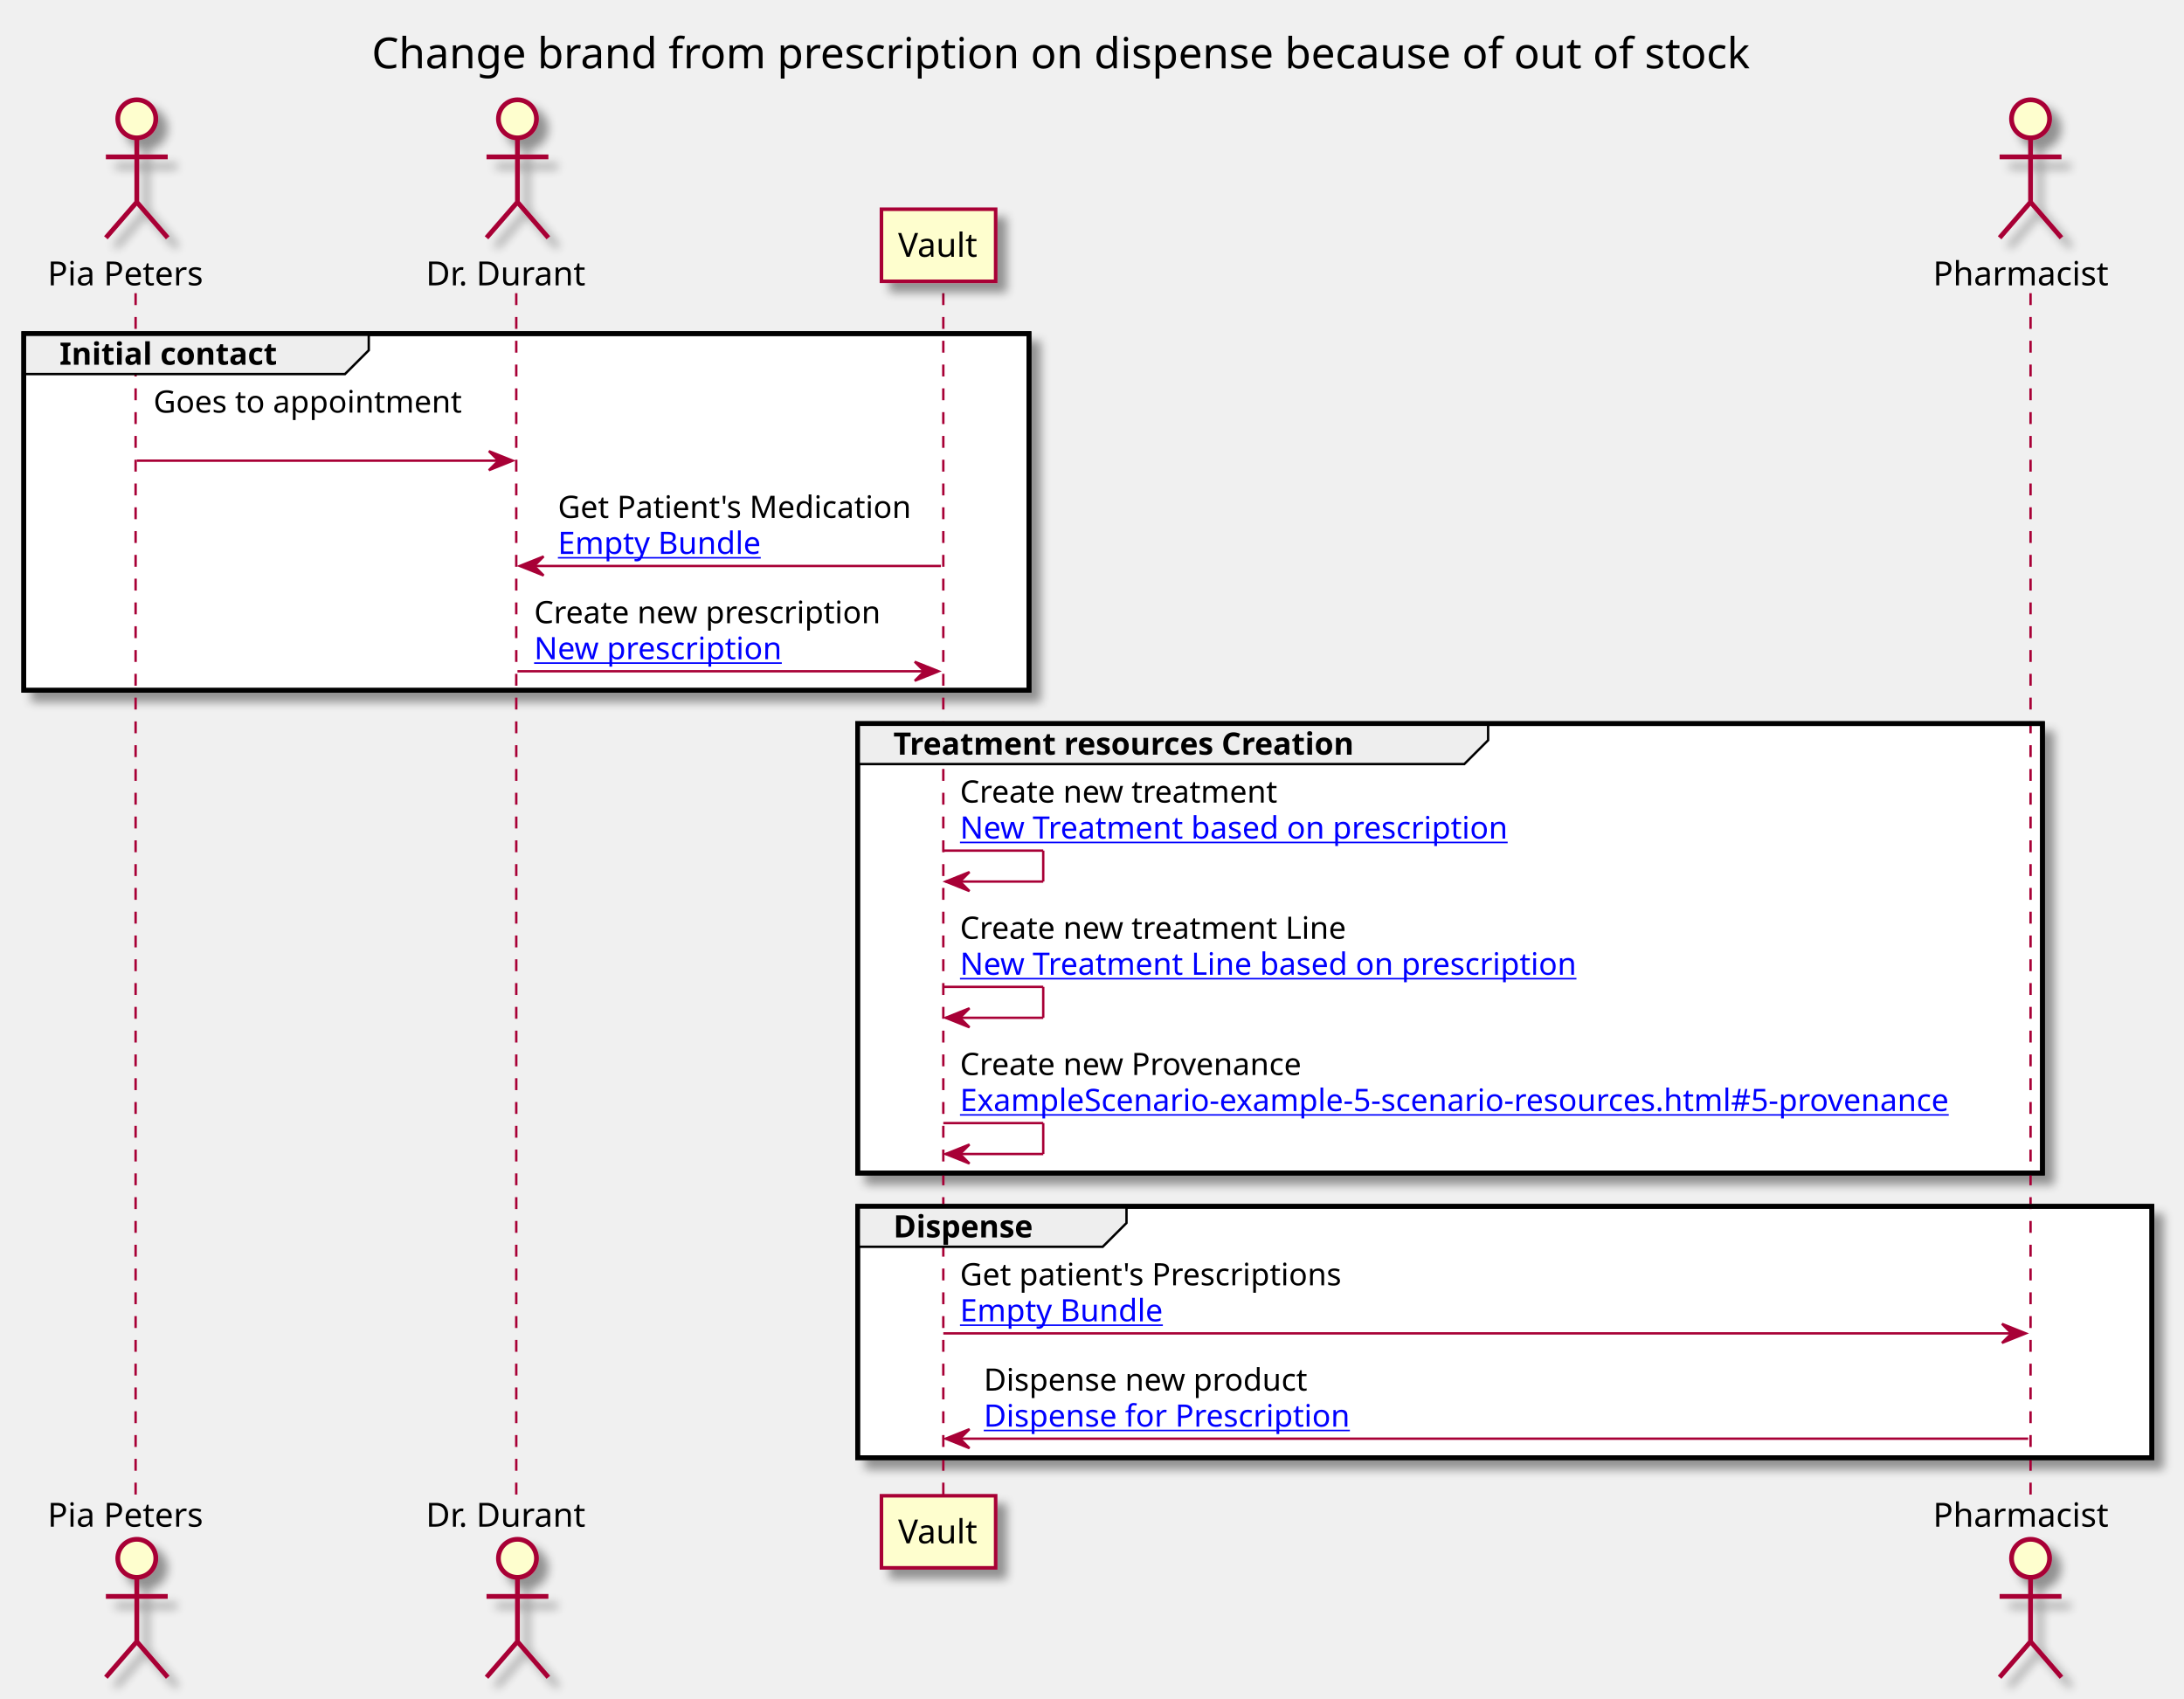
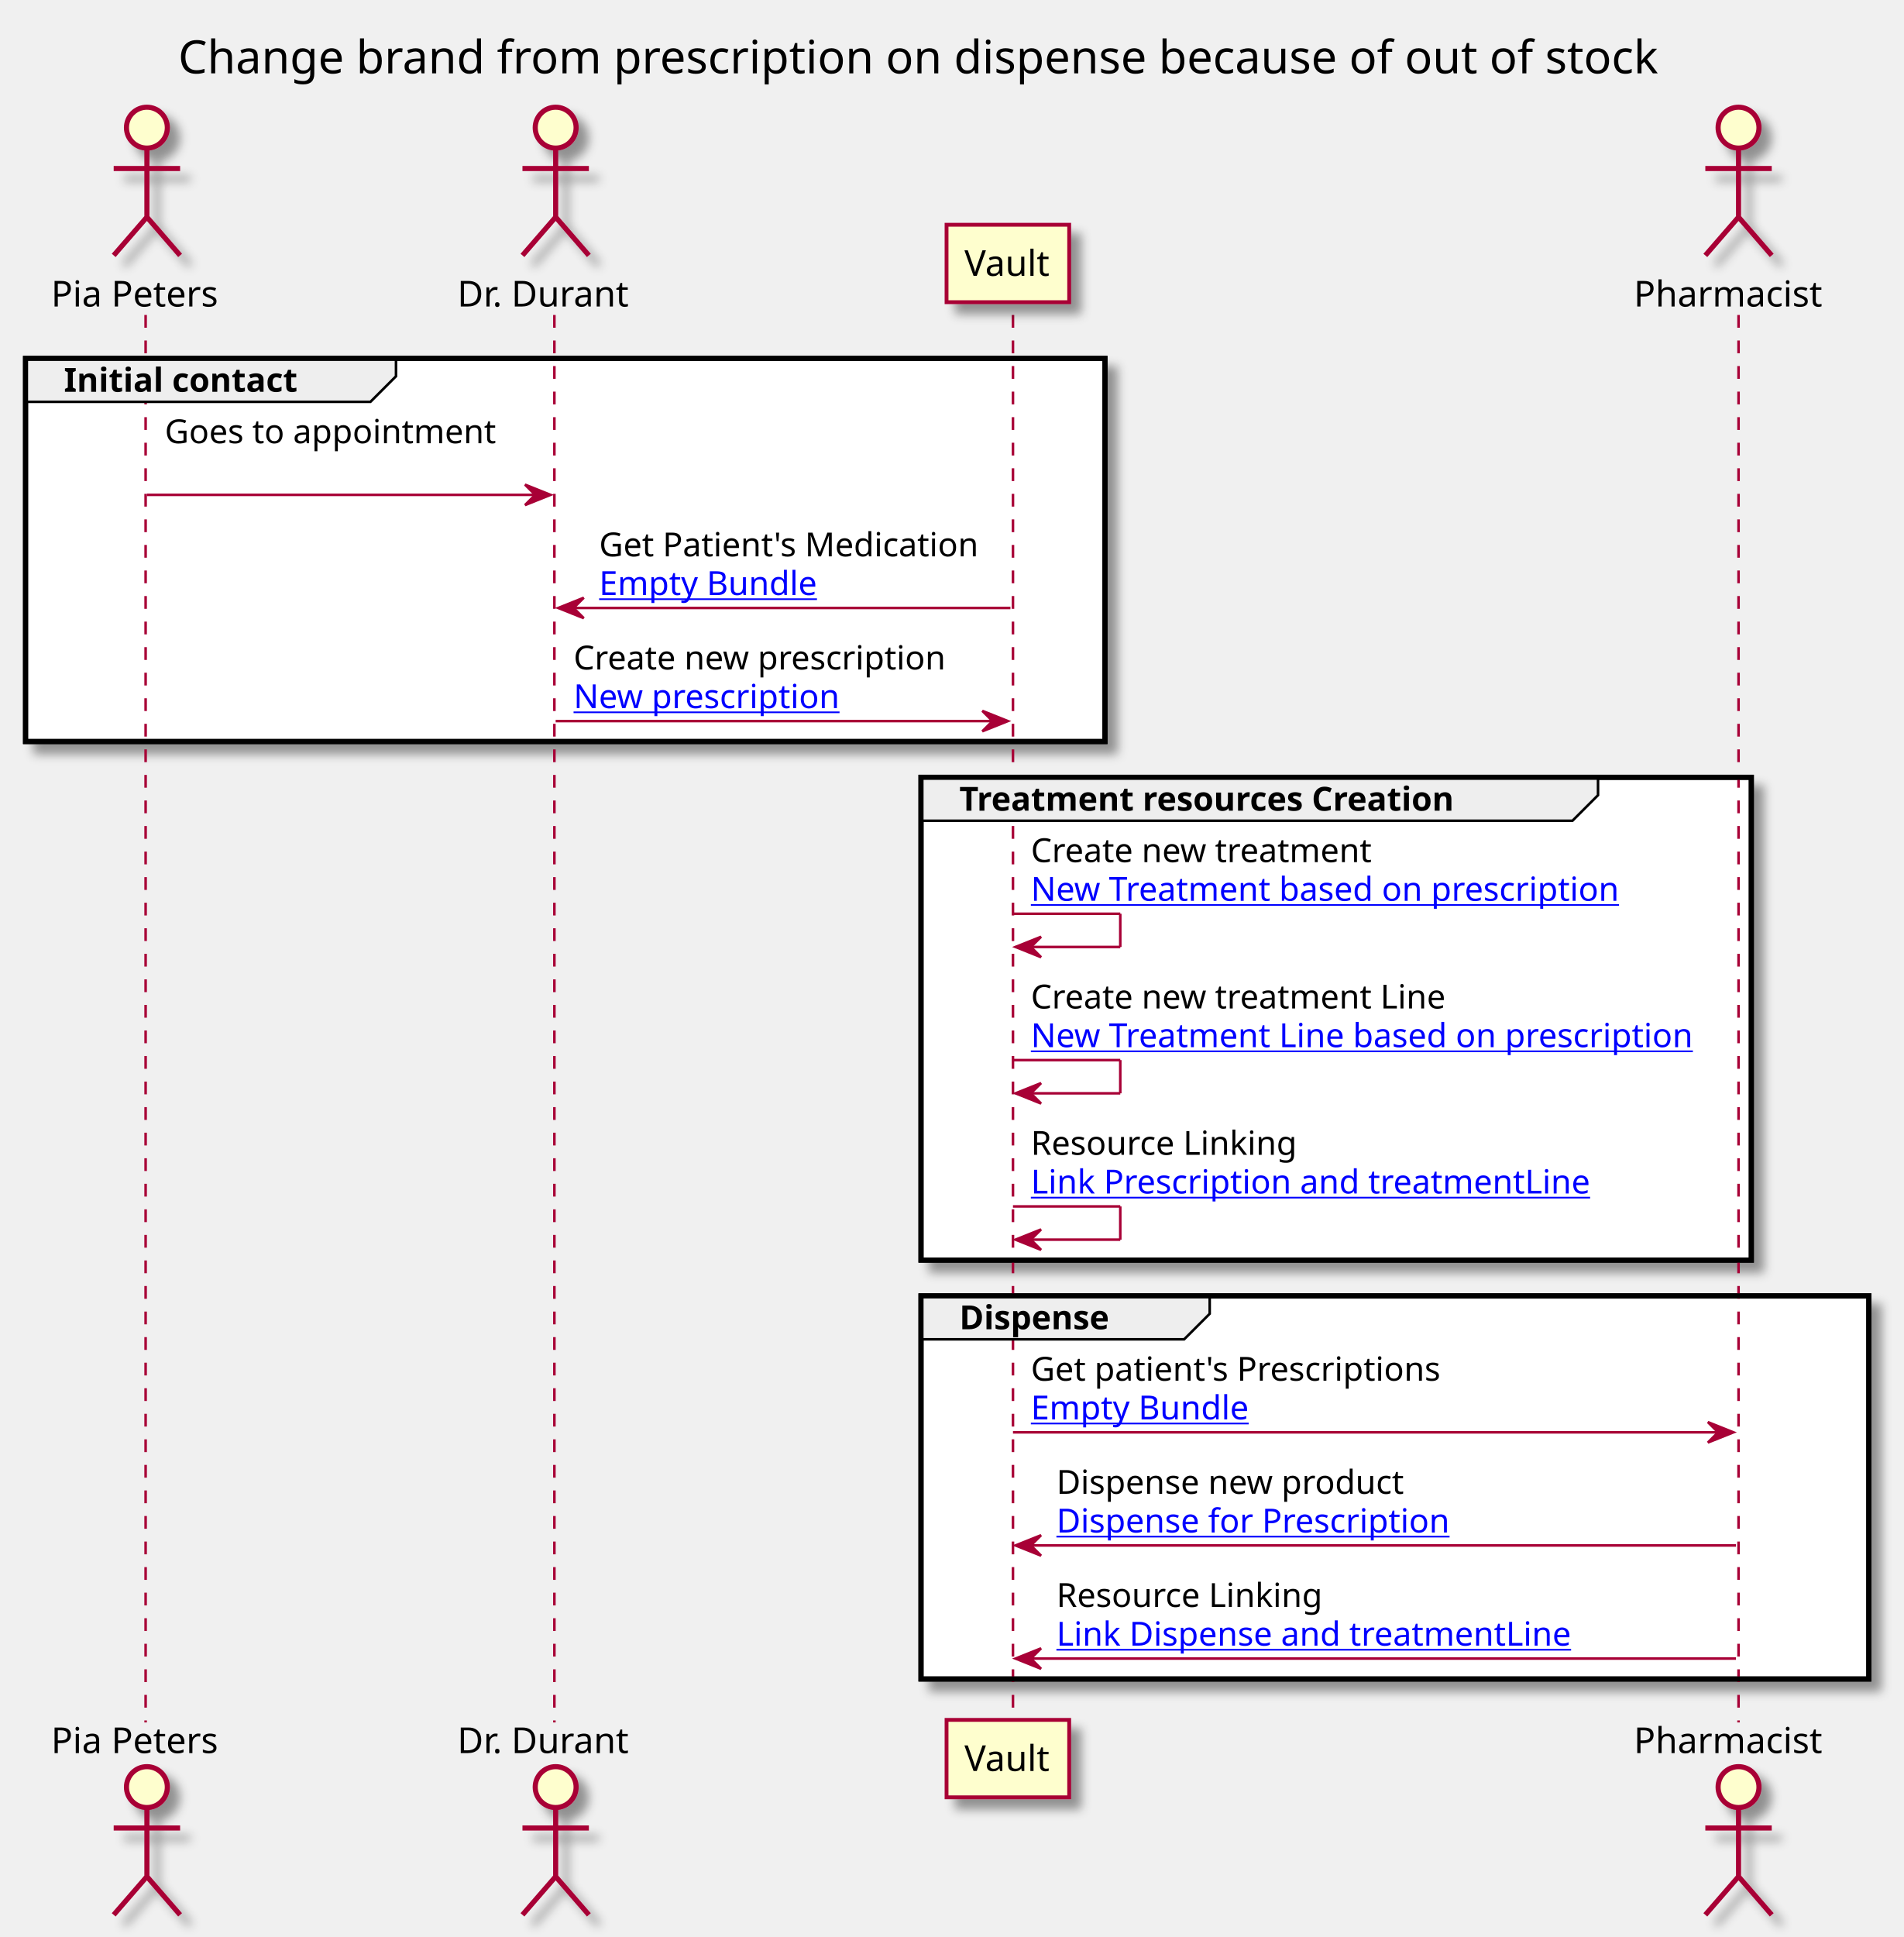
- <svg xmlns="http://www.w3.org/2000/svg" xmlns:xlink="http://www.w3.org/1999/xlink" contentScriptType="application/ecmascript" contentStyleType="text/css" height="714px" preserveAspectRatio="none" style="width:918px;height:714px;background:#FFFFFF;" version="1.1" viewBox="0 0 918 714" width="918px" zoomAndPan="magnify">
+ <svg xmlns="http://www.w3.org/2000/svg" xmlns:xlink="http://www.w3.org/1999/xlink" contentScriptType="application/ecmascript" contentStyleType="text/css" height="758px" preserveAspectRatio="none" style="width:745px;height:758px;background:#FFFFFF;" version="1.1" viewBox="0 0 745 758" width="745px" zoomAndPan="magnify">
  <defs>
-     <filter height="300%" id="fgjggeolpv69r" width="300%" x="-1" y="-1">
+     <filter height="300%" id="f12anida9cjim7" width="300%" x="-1" y="-1">
      <feGaussianBlur result="blurOut" stdDeviation="2.0" />
      <feColorMatrix in="blurOut" result="blurOut2" type="matrix" values="0 0 0 0 0 0 0 0 0 0 0 0 0 0 0 0 0 0 .4 0" />
      <feOffset dx="4.0" dy="4.0" in="blurOut2" result="blurOut3" />
      <feBlend in="SourceGraphic" in2="blurOut3" mode="normal" />
    </filter>
  </defs>
  <g>
-     <text fill="#000000" font-family="sans-serif" font-size="18" lengthAdjust="spacing" textLength="602" x="156.25" y="28.708">Change brand from prescription on dispense because of out of stock</text>
-     <rect fill="#FFFFFF" filter="url(#fgjggeolpv69r)" height="149.93" style="stroke:#000000;stroke-width:2.0;" width="422.5" x="10" y="140.25" />
-     <rect fill="#FFFFFF" filter="url(#fgjggeolpv69r)" height="188.93" style="stroke:#000000;stroke-width:2.0;" width="498" x="360.5" y="304.18" />
-     <rect fill="#FFFFFF" filter="url(#fgjggeolpv69r)" height="105.664" style="stroke:#000000;stroke-width:2.0;" width="544" x="360.5" y="507.109" />
-     <line style="stroke:#A80036;stroke-width:1.0;stroke-dasharray:5.0,5.0;" x1="57" x2="57" y1="123.25" y2="629.773" />
-     <line style="stroke:#A80036;stroke-width:1.0;stroke-dasharray:5.0,5.0;" x1="217" x2="217" y1="123.25" y2="629.773" />
-     <line style="stroke:#A80036;stroke-width:1.0;stroke-dasharray:5.0,5.0;" x1="396.5" x2="396.5" y1="123.25" y2="629.773" />
-     <line style="stroke:#A80036;stroke-width:1.0;stroke-dasharray:5.0,5.0;" x1="853.5" x2="853.5" y1="123.25" y2="629.773" />
+     <text fill="#000000" font-family="sans-serif" font-size="18" lengthAdjust="spacing" textLength="602" x="69.75" y="28.708">Change brand from prescription on dispense because of out of stock</text>
+     <rect fill="#FFFFFF" filter="url(#f12anida9cjim7)" height="149.93" style="stroke:#000000;stroke-width:2.0;" width="422.5" x="10" y="140.25" />
+     <rect fill="#FFFFFF" filter="url(#f12anida9cjim7)" height="188.93" style="stroke:#000000;stroke-width:2.0;" width="325" x="360.5" y="304.18" />
+     <rect fill="#FFFFFF" filter="url(#f12anida9cjim7)" height="149.93" style="stroke:#000000;stroke-width:2.0;" width="371" x="360.5" y="507.109" />
+     <line style="stroke:#A80036;stroke-width:1.0;stroke-dasharray:5.0,5.0;" x1="57" x2="57" y1="123.25" y2="674.039" />
+     <line style="stroke:#A80036;stroke-width:1.0;stroke-dasharray:5.0,5.0;" x1="217" x2="217" y1="123.25" y2="674.039" />
+     <line style="stroke:#A80036;stroke-width:1.0;stroke-dasharray:5.0,5.0;" x1="396.5" x2="396.5" y1="123.25" y2="674.039" />
+     <line style="stroke:#A80036;stroke-width:1.0;stroke-dasharray:5.0,5.0;" x1="680.5" x2="680.5" y1="123.25" y2="674.039" />
    <text fill="#000000" font-family="sans-serif" font-size="14" lengthAdjust="spacing" textLength="69" x="20" y="119.948">Pia Peters</text>
-     <ellipse cx="57.5" cy="49.953" fill="#FEFECE" filter="url(#fgjggeolpv69r)" rx="8" ry="8" style="stroke:#A80036;stroke-width:2.0;" />
-     <path d="M57.5,57.953 L57.5,84.953 M44.5,65.953 L70.5,65.953 M57.5,84.953 L44.5,99.953 M57.5,84.953 L70.5,99.953 " fill="none" filter="url(#fgjggeolpv69r)" style="stroke:#A80036;stroke-width:2.0;" />
-     <text fill="#000000" font-family="sans-serif" font-size="14" lengthAdjust="spacing" textLength="69" x="20" y="641.769">Pia Peters</text>
-     <ellipse cx="57.5" cy="655.07" fill="#FEFECE" filter="url(#fgjggeolpv69r)" rx="8" ry="8" style="stroke:#A80036;stroke-width:2.0;" />
-     <path d="M57.5,663.07 L57.5,690.07 M44.5,671.07 L70.5,671.07 M57.5,690.07 L44.5,705.07 M57.5,690.07 L70.5,705.07 " fill="none" filter="url(#fgjggeolpv69r)" style="stroke:#A80036;stroke-width:2.0;" />
+     <ellipse cx="57.5" cy="49.953" fill="#FEFECE" filter="url(#f12anida9cjim7)" rx="8" ry="8" style="stroke:#A80036;stroke-width:2.0;" />
+     <path d="M57.5,57.953 L57.5,84.953 M44.5,65.953 L70.5,65.953 M57.5,84.953 L44.5,99.953 M57.5,84.953 L70.5,99.953 " fill="none" filter="url(#f12anida9cjim7)" style="stroke:#A80036;stroke-width:2.0;" />
+     <text fill="#000000" font-family="sans-serif" font-size="14" lengthAdjust="spacing" textLength="69" x="20" y="686.034">Pia Peters</text>
+     <ellipse cx="57.5" cy="699.336" fill="#FEFECE" filter="url(#f12anida9cjim7)" rx="8" ry="8" style="stroke:#A80036;stroke-width:2.0;" />
+     <path d="M57.5,707.336 L57.5,734.336 M44.5,715.336 L70.5,715.336 M57.5,734.336 L44.5,749.336 M57.5,734.336 L70.5,749.336 " fill="none" filter="url(#f12anida9cjim7)" style="stroke:#A80036;stroke-width:2.0;" />
    <text fill="#000000" font-family="sans-serif" font-size="14" lengthAdjust="spacing" textLength="71" x="179" y="119.948">Dr. Durant</text>
-     <ellipse cx="217.5" cy="49.953" fill="#FEFECE" filter="url(#fgjggeolpv69r)" rx="8" ry="8" style="stroke:#A80036;stroke-width:2.0;" />
-     <path d="M217.5,57.953 L217.5,84.953 M204.5,65.953 L230.5,65.953 M217.5,84.953 L204.5,99.953 M217.5,84.953 L230.5,99.953 " fill="none" filter="url(#fgjggeolpv69r)" style="stroke:#A80036;stroke-width:2.0;" />
-     <text fill="#000000" font-family="sans-serif" font-size="14" lengthAdjust="spacing" textLength="71" x="179" y="641.769">Dr. Durant</text>
-     <ellipse cx="217.5" cy="655.07" fill="#FEFECE" filter="url(#fgjggeolpv69r)" rx="8" ry="8" style="stroke:#A80036;stroke-width:2.0;" />
-     <path d="M217.5,663.07 L217.5,690.07 M204.5,671.07 L230.5,671.07 M217.5,690.07 L204.5,705.07 M217.5,690.07 L230.5,705.07 " fill="none" filter="url(#fgjggeolpv69r)" style="stroke:#A80036;stroke-width:2.0;" />
-     <rect fill="#FEFECE" filter="url(#fgjggeolpv69r)" height="30.297" style="stroke:#A80036;stroke-width:1.5;" width="48" x="370.5" y="87.953" />
+     <ellipse cx="217.5" cy="49.953" fill="#FEFECE" filter="url(#f12anida9cjim7)" rx="8" ry="8" style="stroke:#A80036;stroke-width:2.0;" />
+     <path d="M217.5,57.953 L217.5,84.953 M204.5,65.953 L230.5,65.953 M217.5,84.953 L204.5,99.953 M217.5,84.953 L230.5,99.953 " fill="none" filter="url(#f12anida9cjim7)" style="stroke:#A80036;stroke-width:2.0;" />
+     <text fill="#000000" font-family="sans-serif" font-size="14" lengthAdjust="spacing" textLength="71" x="179" y="686.034">Dr. Durant</text>
+     <ellipse cx="217.5" cy="699.336" fill="#FEFECE" filter="url(#f12anida9cjim7)" rx="8" ry="8" style="stroke:#A80036;stroke-width:2.0;" />
+     <path d="M217.5,707.336 L217.5,734.336 M204.5,715.336 L230.5,715.336 M217.5,734.336 L204.5,749.336 M217.5,734.336 L230.5,749.336 " fill="none" filter="url(#f12anida9cjim7)" style="stroke:#A80036;stroke-width:2.0;" />
+     <rect fill="#FEFECE" filter="url(#f12anida9cjim7)" height="30.297" style="stroke:#A80036;stroke-width:1.5;" width="48" x="370.5" y="87.953" />
    <text fill="#000000" font-family="sans-serif" font-size="14" lengthAdjust="spacing" textLength="34" x="377.5" y="107.948">Vault</text>
-     <rect fill="#FEFECE" filter="url(#fgjggeolpv69r)" height="30.297" style="stroke:#A80036;stroke-width:1.5;" width="48" x="370.5" y="628.773" />
-     <text fill="#000000" font-family="sans-serif" font-size="14" lengthAdjust="spacing" textLength="34" x="377.5" y="648.769">Vault</text>
-     <text fill="#000000" font-family="sans-serif" font-size="14" lengthAdjust="spacing" textLength="76" x="812.5" y="119.948">Pharmacist</text>
-     <ellipse cx="853.5" cy="49.953" fill="#FEFECE" filter="url(#fgjggeolpv69r)" rx="8" ry="8" style="stroke:#A80036;stroke-width:2.0;" />
-     <path d="M853.5,57.953 L853.5,84.953 M840.5,65.953 L866.5,65.953 M853.5,84.953 L840.5,99.953 M853.5,84.953 L866.5,99.953 " fill="none" filter="url(#fgjggeolpv69r)" style="stroke:#A80036;stroke-width:2.0;" />
-     <text fill="#000000" font-family="sans-serif" font-size="14" lengthAdjust="spacing" textLength="76" x="812.5" y="641.769">Pharmacist</text>
-     <ellipse cx="853.5" cy="655.07" fill="#FEFECE" filter="url(#fgjggeolpv69r)" rx="8" ry="8" style="stroke:#A80036;stroke-width:2.0;" />
-     <path d="M853.5,663.07 L853.5,690.07 M840.5,671.07 L866.5,671.07 M853.5,690.07 L840.5,705.07 M853.5,690.07 L866.5,705.07 " fill="none" filter="url(#fgjggeolpv69r)" style="stroke:#A80036;stroke-width:2.0;" />
+     <rect fill="#FEFECE" filter="url(#f12anida9cjim7)" height="30.297" style="stroke:#A80036;stroke-width:1.5;" width="48" x="370.5" y="673.039" />
+     <text fill="#000000" font-family="sans-serif" font-size="14" lengthAdjust="spacing" textLength="34" x="377.5" y="693.034">Vault</text>
+     <text fill="#000000" font-family="sans-serif" font-size="14" lengthAdjust="spacing" textLength="76" x="639.5" y="119.948">Pharmacist</text>
+     <ellipse cx="680.5" cy="49.953" fill="#FEFECE" filter="url(#f12anida9cjim7)" rx="8" ry="8" style="stroke:#A80036;stroke-width:2.0;" />
+     <path d="M680.5,57.953 L680.5,84.953 M667.5,65.953 L693.5,65.953 M680.5,84.953 L667.5,99.953 M680.5,84.953 L693.5,99.953 " fill="none" filter="url(#f12anida9cjim7)" style="stroke:#A80036;stroke-width:2.0;" />
+     <text fill="#000000" font-family="sans-serif" font-size="14" lengthAdjust="spacing" textLength="76" x="639.5" y="686.034">Pharmacist</text>
+     <ellipse cx="680.5" cy="699.336" fill="#FEFECE" filter="url(#f12anida9cjim7)" rx="8" ry="8" style="stroke:#A80036;stroke-width:2.0;" />
+     <path d="M680.5,707.336 L680.5,734.336 M667.5,715.336 L693.5,715.336 M680.5,734.336 L667.5,749.336 M680.5,734.336 L693.5,749.336 " fill="none" filter="url(#f12anida9cjim7)" style="stroke:#A80036;stroke-width:2.0;" />
    <path d="M10,140.25 L155,140.25 L155,147.25 L145,157.25 L10,157.25 L10,140.25 " fill="#EEEEEE" style="stroke:#000000;stroke-width:1.0;" />
    <rect fill="none" height="149.93" style="stroke:#000000;stroke-width:2.0;" width="422.5" x="10" y="140.25" />
    <text fill="#000000" font-family="sans-serif" font-size="13" font-weight="bold" lengthAdjust="spacing" textLength="100" x="25" y="153.317">Initial contact</text>
    <polygon fill="#A80036" points="205.5,189.648,215.5,193.648,205.5,197.648,209.5,193.648" style="stroke:#A80036;stroke-width:1.0;" />
    <line style="stroke:#A80036;stroke-width:1.0;" x1="57.5" x2="211.5" y1="193.648" y2="193.648" />
    <text fill="#000000" font-family="sans-serif" font-size="13" lengthAdjust="spacing" textLength="136" x="64.5" y="173.45">Goes to appointment</text>
    <text fill="#000000" font-family="sans-serif" font-size="13" lengthAdjust="spacing" textLength="0" x="68.5" y="188.583" />
    <polygon fill="#A80036" points="228.5,233.914,218.5,237.914,228.5,241.914,224.5,237.914" style="stroke:#A80036;stroke-width:1.0;" />
    <line style="stroke:#A80036;stroke-width:1.0;" x1="222.5" x2="395.5" y1="237.914" y2="237.914" />
    <text fill="#000000" font-family="sans-serif" font-size="13" lengthAdjust="spacing" textLength="155" x="234.5" y="217.715">Get Patient's Medication</text>
    <a href="ExampleScenario-example-5-scenario-resources.html#EB" target="_top" title="ExampleScenario-example-5-scenario-resources.html#EB" xlink:actuate="onRequest" xlink:href="ExampleScenario-example-5-scenario-resources.html#EB" xlink:show="new" xlink:title="ExampleScenario-example-5-scenario-resources.html#EB" xlink:type="simple">
      <text fill="#0000FF" font-family="sans-serif" font-size="13" lengthAdjust="spacing" text-decoration="underline" textLength="89" x="234.5" y="232.848">Empty Bundle</text>
    </a>
    <polygon fill="#A80036" points="384.5,278.18,394.5,282.18,384.5,286.18,388.5,282.18" style="stroke:#A80036;stroke-width:1.0;" />
    <line style="stroke:#A80036;stroke-width:1.0;" x1="217.5" x2="390.5" y1="282.18" y2="282.18" />
    <text fill="#000000" font-family="sans-serif" font-size="13" lengthAdjust="spacing" textLength="151" x="224.5" y="261.981">Create new prescription</text>
    <a href="ExampleScenario-example-5-scenario-resources.html#5-prescription" target="_top" title="ExampleScenario-example-5-scenario-resources.html#5-prescription" xlink:actuate="onRequest" xlink:href="ExampleScenario-example-5-scenario-resources.html#5-prescription" xlink:show="new" xlink:title="ExampleScenario-example-5-scenario-resources.html#5-prescription" xlink:type="simple">
      <text fill="#0000FF" font-family="sans-serif" font-size="13" lengthAdjust="spacing" text-decoration="underline" textLength="106" x="224.5" y="277.114">New prescription</text>
    </a>
    <path d="M360.5,304.18 L625.5,304.18 L625.5,311.18 L615.5,321.18 L360.5,321.18 L360.5,304.18 " fill="#EEEEEE" style="stroke:#000000;stroke-width:1.0;" />
-     <rect fill="none" height="188.93" style="stroke:#000000;stroke-width:2.0;" width="498" x="360.5" y="304.18" />
+     <rect fill="none" height="188.93" style="stroke:#000000;stroke-width:2.0;" width="325" x="360.5" y="304.18" />
    <text fill="#000000" font-family="sans-serif" font-size="13" font-weight="bold" lengthAdjust="spacing" textLength="220" x="375.5" y="317.247">Treatment resources Creation</text>
    <line style="stroke:#A80036;stroke-width:1.0;" x1="396.5" x2="438.5" y1="357.578" y2="357.578" />
    <line style="stroke:#A80036;stroke-width:1.0;" x1="438.5" x2="438.5" y1="357.578" y2="370.578" />
    <line style="stroke:#A80036;stroke-width:1.0;" x1="397.5" x2="438.5" y1="370.578" y2="370.578" />
    <polygon fill="#A80036" points="407.5,366.578,397.5,370.578,407.5,374.578,403.5,370.578" style="stroke:#A80036;stroke-width:1.0;" />
    <text fill="#000000" font-family="sans-serif" font-size="13" lengthAdjust="spacing" textLength="141" x="403.5" y="337.379">Create new treatment</text>
    <a href="ExampleScenario-example-5-scenario-resources.html#5-treatment" target="_top" title="ExampleScenario-example-5-scenario-resources.html#5-treatment" xlink:actuate="onRequest" xlink:href="ExampleScenario-example-5-scenario-resources.html#5-treatment" xlink:show="new" xlink:title="ExampleScenario-example-5-scenario-resources.html#5-treatment" xlink:type="simple">
      <text fill="#0000FF" font-family="sans-serif" font-size="13" lengthAdjust="spacing" text-decoration="underline" textLength="240" x="403.5" y="352.512">New Treatment based on prescription</text>
    </a>
    <line style="stroke:#A80036;stroke-width:1.0;" x1="396.5" x2="438.5" y1="414.844" y2="414.844" />
    <line style="stroke:#A80036;stroke-width:1.0;" x1="438.5" x2="438.5" y1="414.844" y2="427.844" />
    <line style="stroke:#A80036;stroke-width:1.0;" x1="397.5" x2="438.5" y1="427.844" y2="427.844" />
    <polygon fill="#A80036" points="407.5,423.844,397.5,427.844,407.5,431.844,403.5,427.844" style="stroke:#A80036;stroke-width:1.0;" />
    <text fill="#000000" font-family="sans-serif" font-size="13" lengthAdjust="spacing" textLength="171" x="403.5" y="394.645">Create new treatment Line</text>
    <a href="ExampleScenario-example-5-scenario-resources.html#5-treatmentLine" target="_top" title="ExampleScenario-example-5-scenario-resources.html#5-treatmentLine" xlink:actuate="onRequest" xlink:href="ExampleScenario-example-5-scenario-resources.html#5-treatmentLine" xlink:show="new" xlink:title="ExampleScenario-example-5-scenario-resources.html#5-treatmentLine" xlink:type="simple">
      <text fill="#0000FF" font-family="sans-serif" font-size="13" lengthAdjust="spacing" text-decoration="underline" textLength="270" x="403.5" y="409.778">New Treatment Line based on prescription</text>
    </a>
    <line style="stroke:#A80036;stroke-width:1.0;" x1="396.5" x2="438.5" y1="472.109" y2="472.109" />
    <line style="stroke:#A80036;stroke-width:1.0;" x1="438.5" x2="438.5" y1="472.109" y2="485.109" />
    <line style="stroke:#A80036;stroke-width:1.0;" x1="397.5" x2="438.5" y1="485.109" y2="485.109" />
    <polygon fill="#A80036" points="407.5,481.109,397.5,485.109,407.5,489.109,403.5,485.109" style="stroke:#A80036;stroke-width:1.0;" />
-     <text fill="#000000" font-family="sans-serif" font-size="13" lengthAdjust="spacing" textLength="151" x="403.5" y="451.911">Create new Provenance</text>
+     <text fill="#000000" font-family="sans-serif" font-size="13" lengthAdjust="spacing" textLength="107" x="403.5" y="451.911">Resource Linking</text>
    <a href="ExampleScenario-example-5-scenario-resources.html#5-provenance" target="_top" title="ExampleScenario-example-5-scenario-resources.html#5-provenance" xlink:actuate="onRequest" xlink:href="ExampleScenario-example-5-scenario-resources.html#5-provenance" xlink:show="new" xlink:title="ExampleScenario-example-5-scenario-resources.html#5-provenance" xlink:type="simple">
-       <text fill="#0000FF" font-family="sans-serif" font-size="13" lengthAdjust="spacing" text-decoration="underline" textLength="443" x="403.5" y="467.043">ExampleScenario-example-5-scenario-resources.html#5-provenance</text>
+       <text fill="#0000FF" font-family="sans-serif" font-size="13" lengthAdjust="spacing" text-decoration="underline" textLength="227" x="403.5" y="467.043">Link Prescription and treatmentLine</text>
    </a>
    <path d="M360.5,507.109 L473.5,507.109 L473.5,514.109 L463.5,524.109 L360.5,524.109 L360.5,507.109 " fill="#EEEEEE" style="stroke:#000000;stroke-width:1.0;" />
-     <rect fill="none" height="105.664" style="stroke:#000000;stroke-width:2.0;" width="544" x="360.5" y="507.109" />
+     <rect fill="none" height="149.93" style="stroke:#000000;stroke-width:2.0;" width="371" x="360.5" y="507.109" />
    <text fill="#000000" font-family="sans-serif" font-size="13" font-weight="bold" lengthAdjust="spacing" textLength="68" x="375.5" y="520.176">Dispense</text>
-     <polygon fill="#A80036" points="841.5,556.508,851.5,560.508,841.5,564.508,845.5,560.508" style="stroke:#A80036;stroke-width:1.0;" />
-     <line style="stroke:#A80036;stroke-width:1.0;" x1="396.5" x2="847.5" y1="560.508" y2="560.508" />
+     <polygon fill="#A80036" points="668.5,556.508,678.5,560.508,668.5,564.508,672.5,560.508" style="stroke:#A80036;stroke-width:1.0;" />
+     <line style="stroke:#A80036;stroke-width:1.0;" x1="396.5" x2="674.5" y1="560.508" y2="560.508" />
    <text fill="#000000" font-family="sans-serif" font-size="13" lengthAdjust="spacing" textLength="168" x="403.5" y="540.309">Get patient's Prescriptions</text>
    <a href="ExampleScenario-example-5-scenario-resources.html#EB" target="_top" title="ExampleScenario-example-5-scenario-resources.html#EB" xlink:actuate="onRequest" xlink:href="ExampleScenario-example-5-scenario-resources.html#EB" xlink:show="new" xlink:title="ExampleScenario-example-5-scenario-resources.html#EB" xlink:type="simple">
      <text fill="#0000FF" font-family="sans-serif" font-size="13" lengthAdjust="spacing" text-decoration="underline" textLength="89" x="403.5" y="555.442">Empty Bundle</text>
    </a>
    <polygon fill="#A80036" points="407.5,600.773,397.5,604.773,407.5,608.773,403.5,604.773" style="stroke:#A80036;stroke-width:1.0;" />
-     <line style="stroke:#A80036;stroke-width:1.0;" x1="401.5" x2="852.5" y1="604.773" y2="604.773" />
+     <line style="stroke:#A80036;stroke-width:1.0;" x1="401.5" x2="679.5" y1="604.773" y2="604.773" />
    <text fill="#000000" font-family="sans-serif" font-size="13" lengthAdjust="spacing" textLength="141" x="413.5" y="584.575">Dispense new product</text>
    <a href="ExampleScenario-example-5-scenario-resources.html#5-dispense" target="_top" title="ExampleScenario-example-5-scenario-resources.html#5-dispense" xlink:actuate="onRequest" xlink:href="ExampleScenario-example-5-scenario-resources.html#5-dispense" xlink:show="new" xlink:title="ExampleScenario-example-5-scenario-resources.html#5-dispense" xlink:type="simple">
      <text fill="#0000FF" font-family="sans-serif" font-size="13" lengthAdjust="spacing" text-decoration="underline" textLength="159" x="413.5" y="599.707">Dispense for Prescription</text>
    </a>
+     <polygon fill="#A80036" points="407.5,645.039,397.5,649.039,407.5,653.039,403.5,649.039" style="stroke:#A80036;stroke-width:1.0;" />
+     <line style="stroke:#A80036;stroke-width:1.0;" x1="401.5" x2="679.5" y1="649.039" y2="649.039" />
+     <text fill="#000000" font-family="sans-serif" font-size="13" lengthAdjust="spacing" textLength="107" x="413.5" y="628.84">Resource Linking</text>
+     <a href="ExampleScenario-example-5-scenario-resources.html#5-2-provenance" target="_top" title="ExampleScenario-example-5-scenario-resources.html#5-2-provenance" xlink:actuate="onRequest" xlink:href="ExampleScenario-example-5-scenario-resources.html#5-2-provenance" xlink:show="new" xlink:title="ExampleScenario-example-5-scenario-resources.html#5-2-provenance" xlink:type="simple">
+       <text fill="#0000FF" font-family="sans-serif" font-size="13" lengthAdjust="spacing" text-decoration="underline" textLength="211" x="413.5" y="643.973">Link Dispense and treatmentLine</text>
+     </a>
  </g>
</svg>
